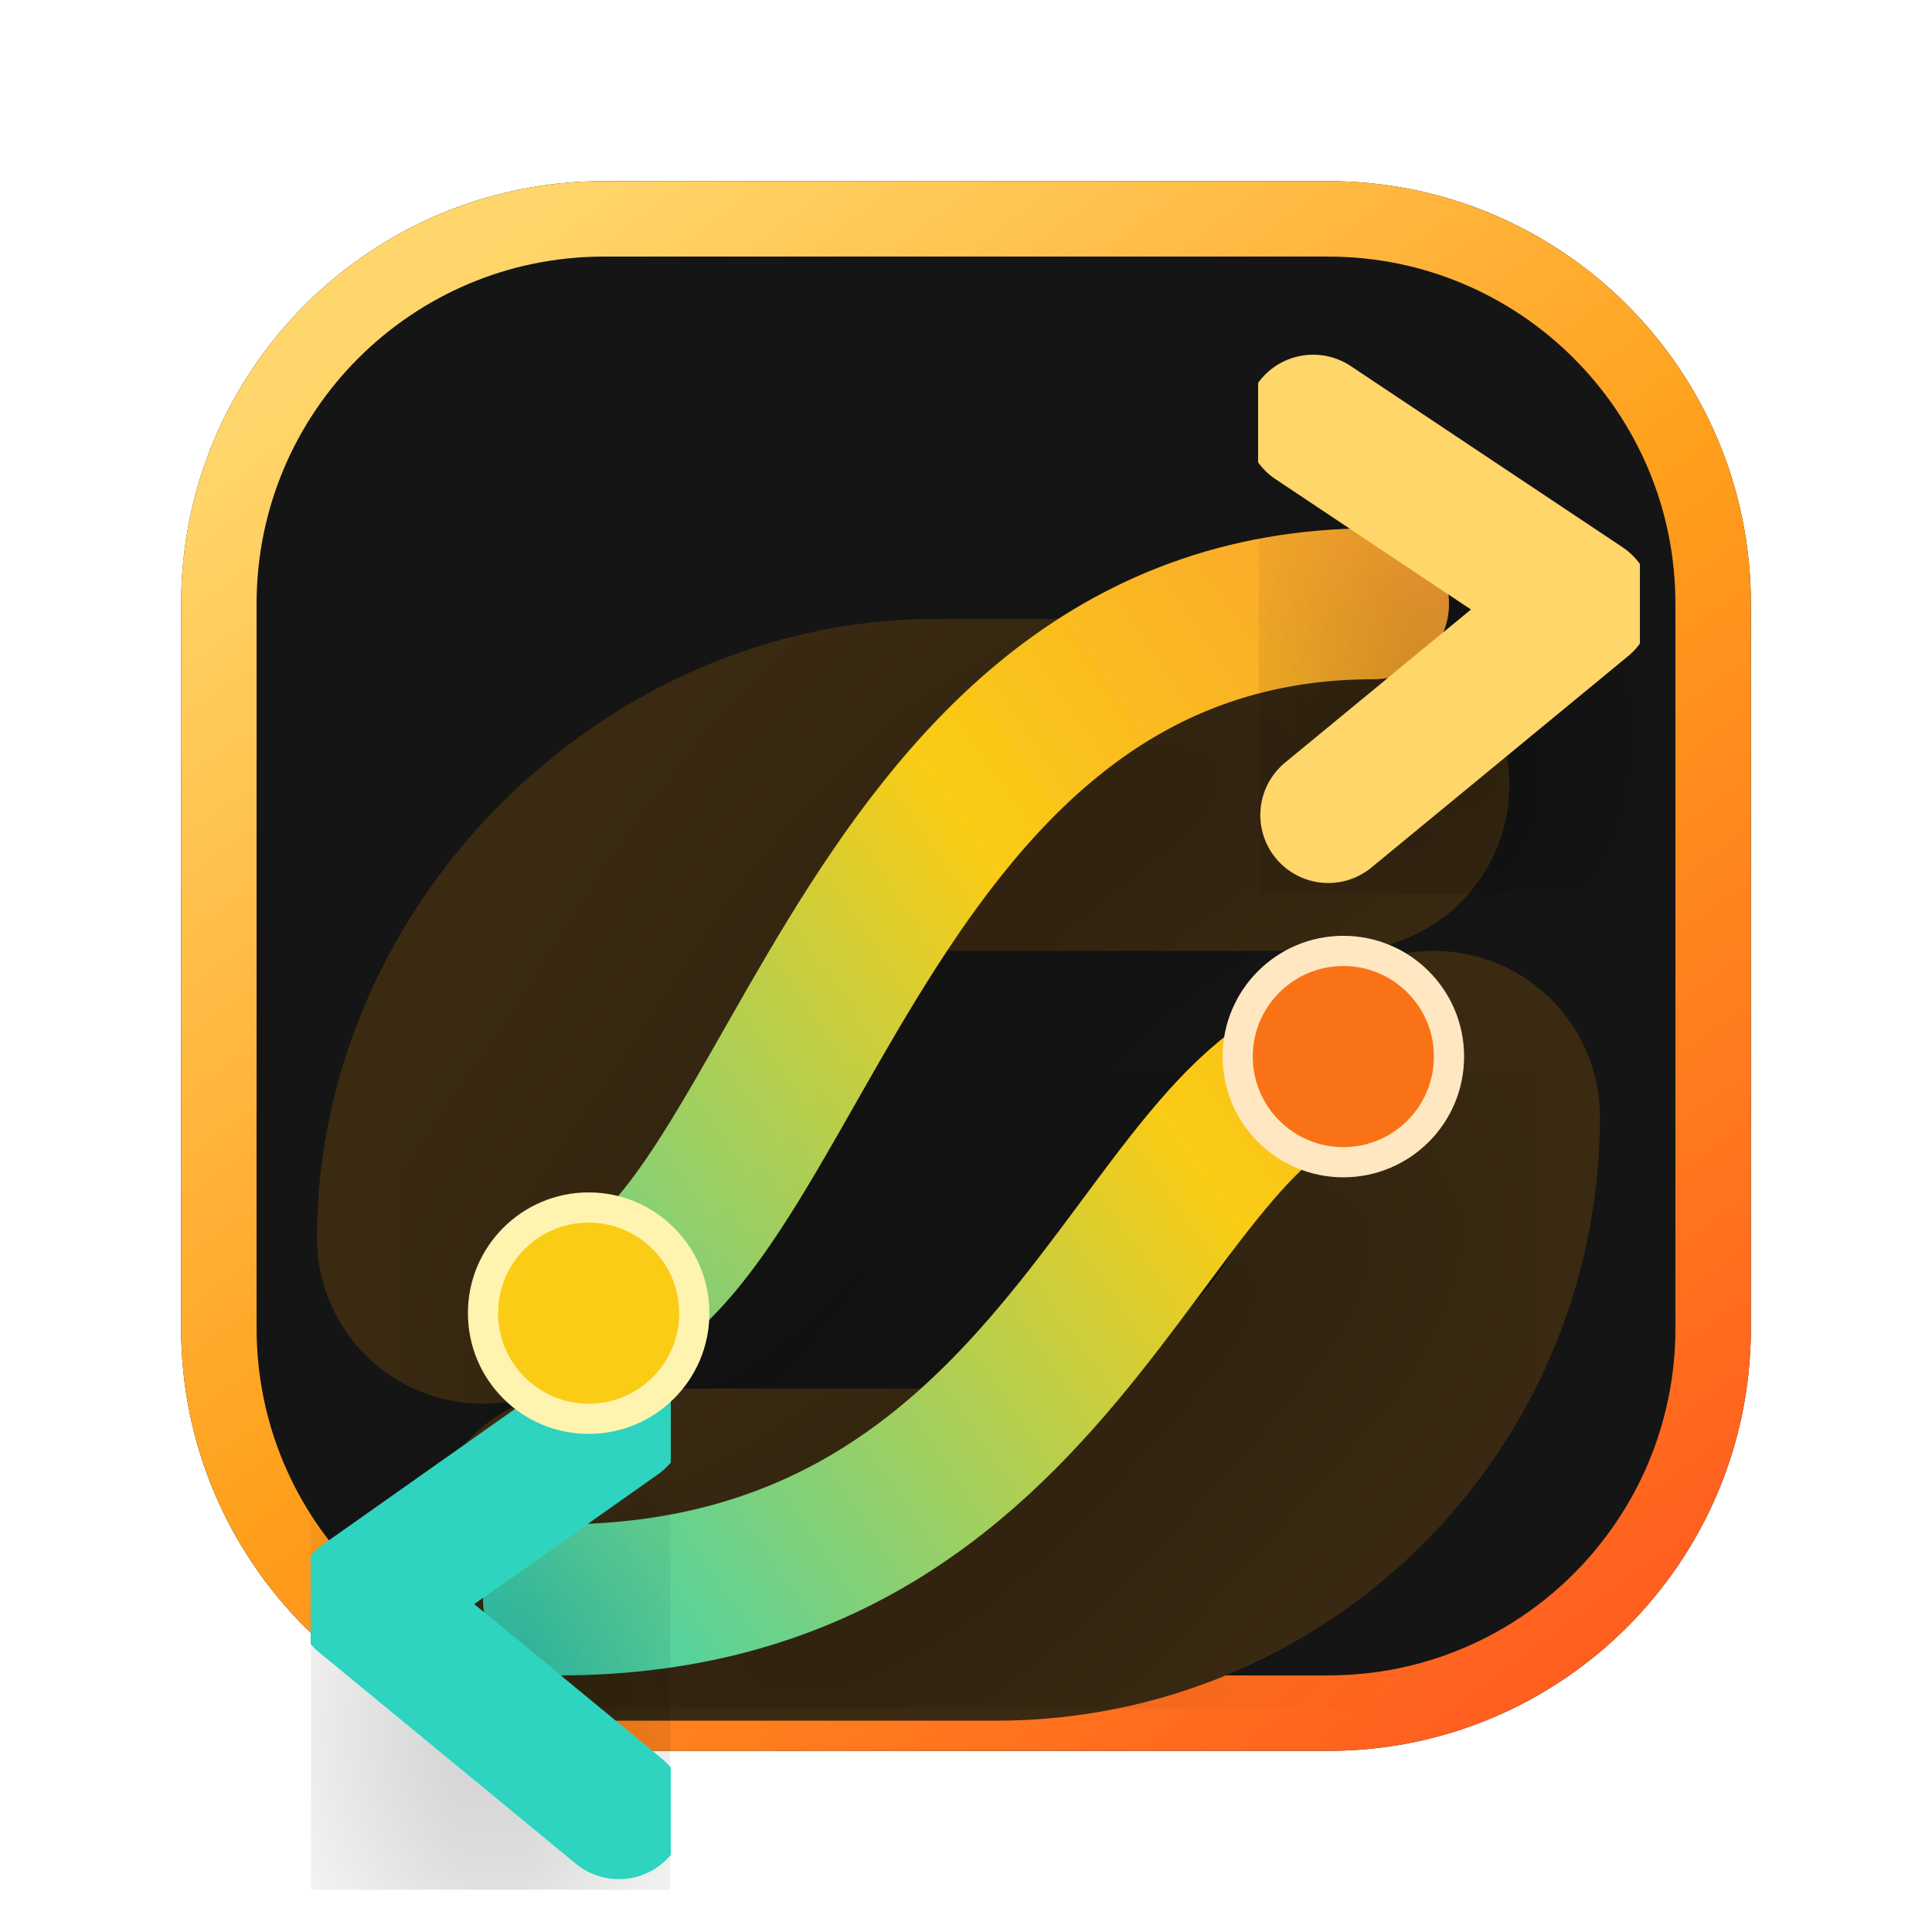
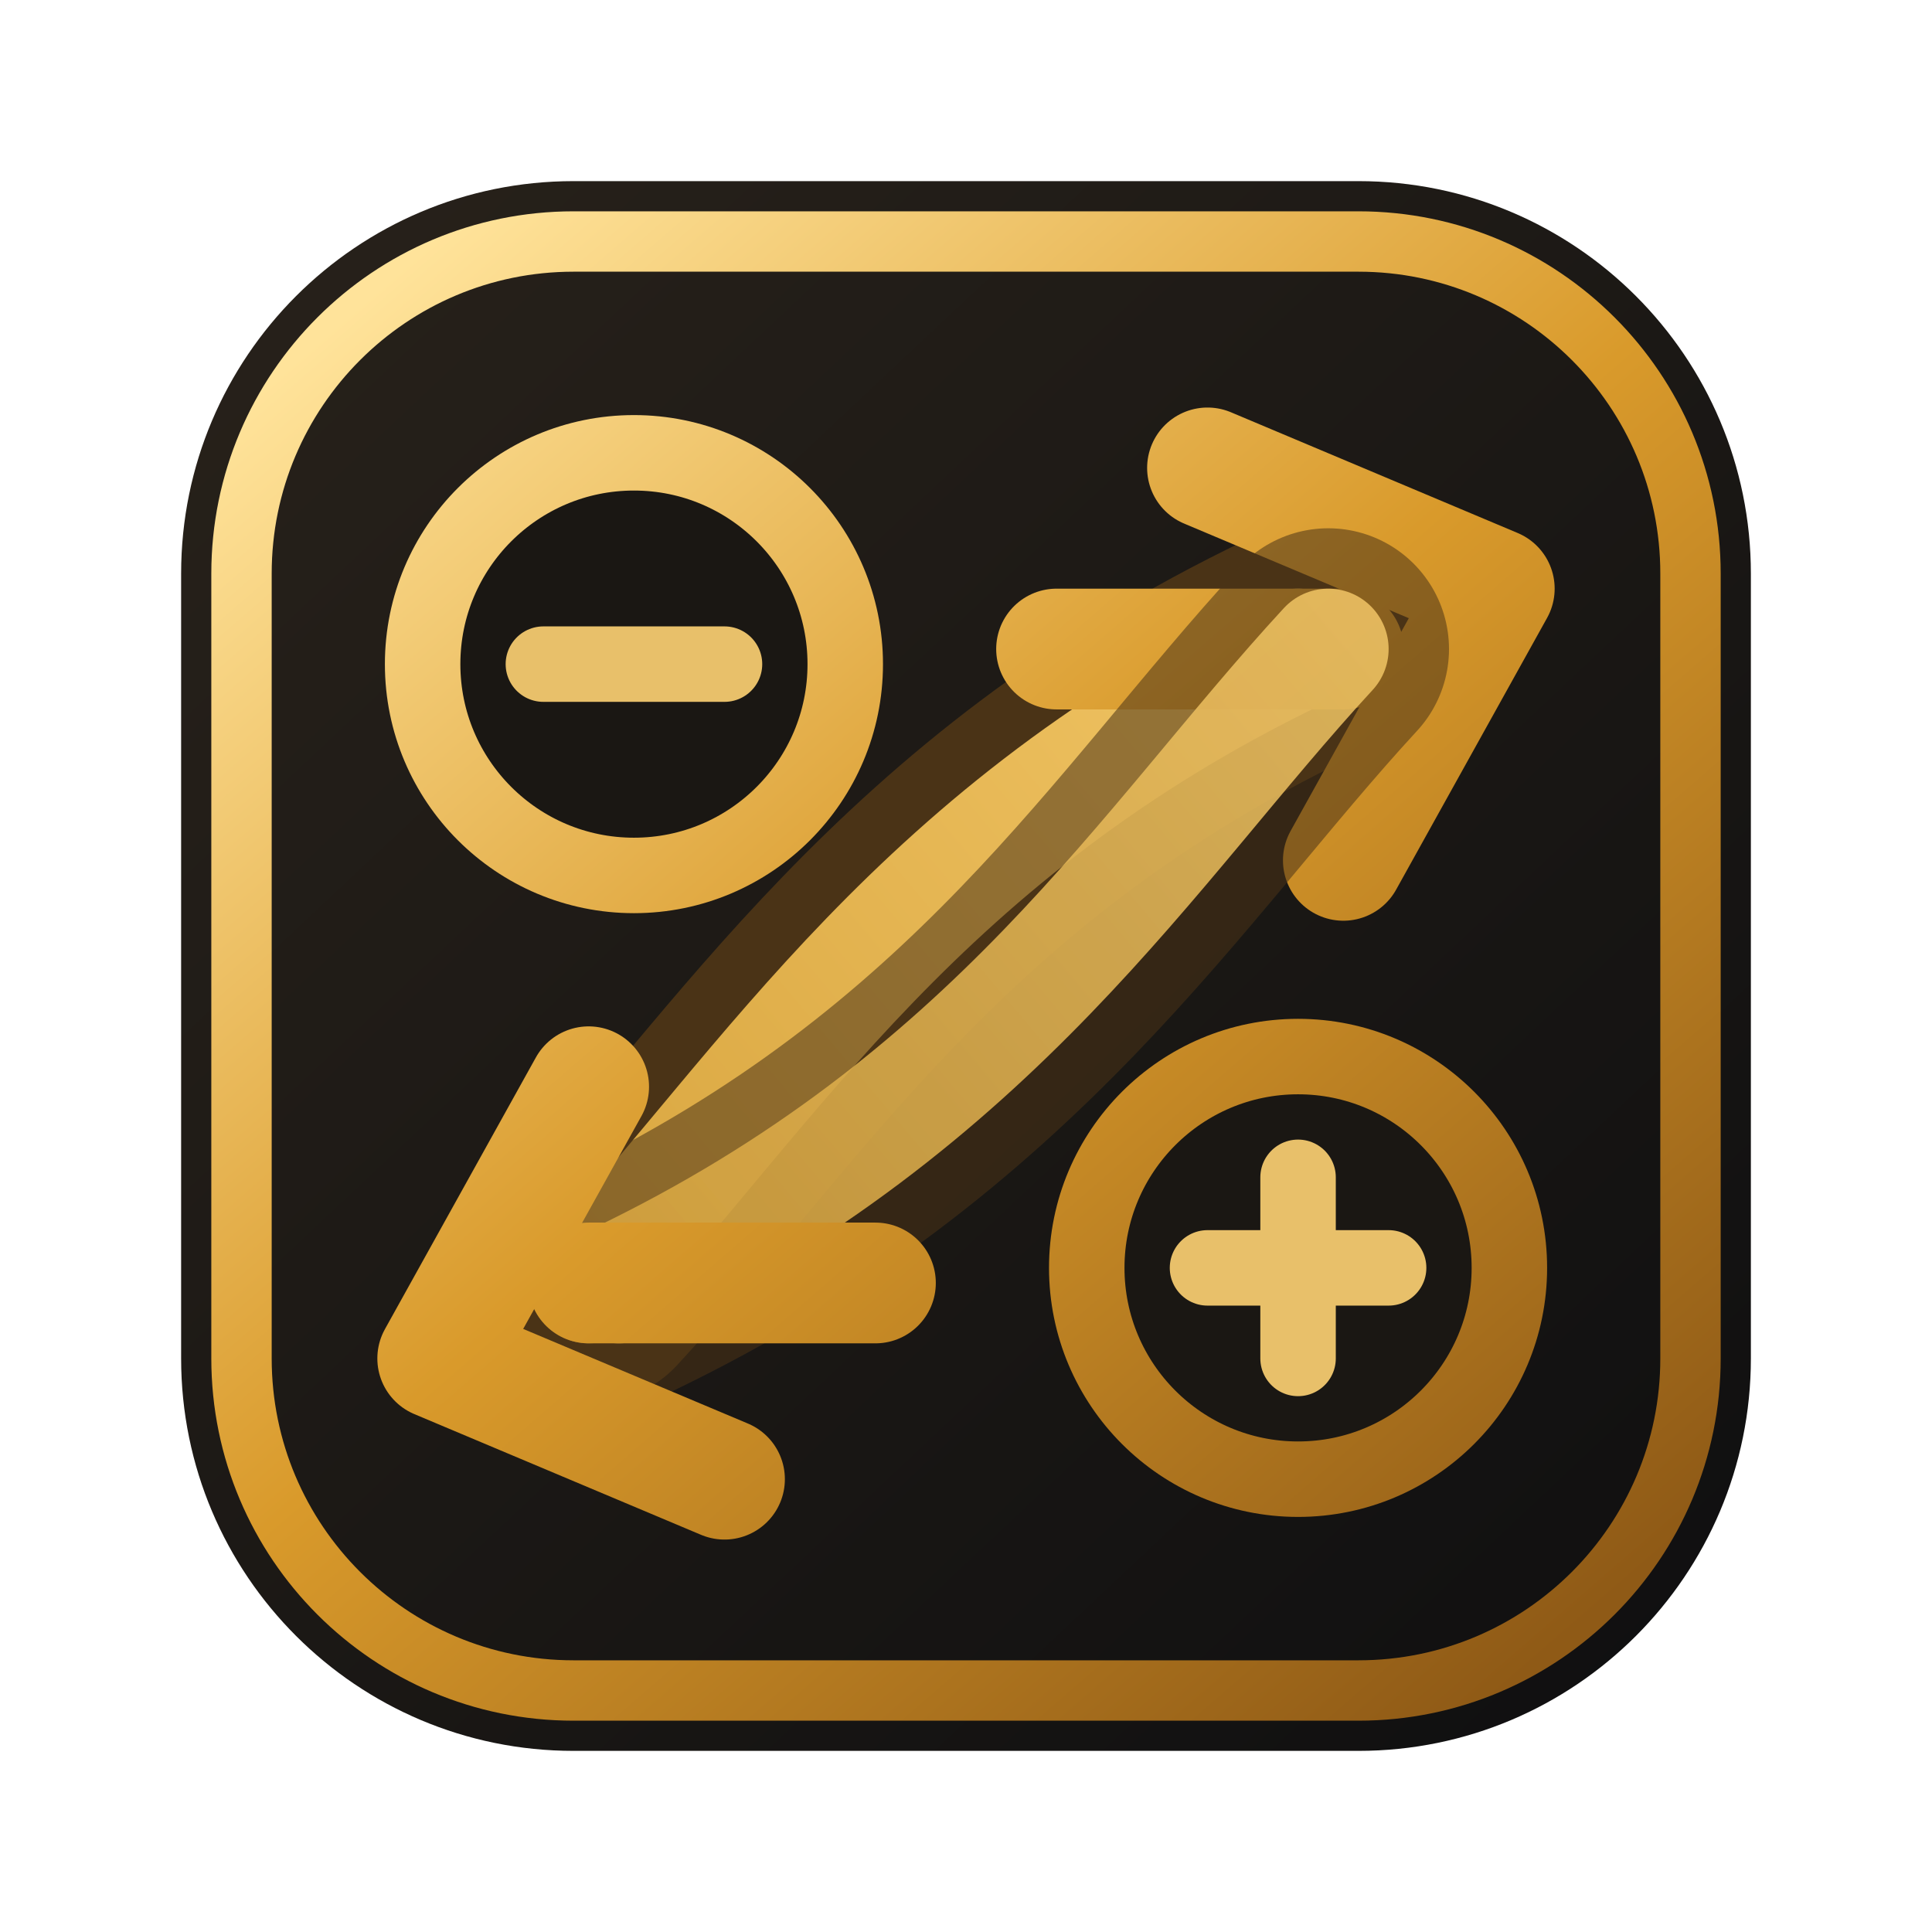
<svg xmlns="http://www.w3.org/2000/svg" width="128" height="128" viewBox="0 0 128 128" fill="none">
  <defs>
-     <linearGradient id="coin" x1="30" y1="18" x2="103" y2="116" gradientUnits="userSpaceOnUse">
-       <stop offset="0" stop-color="#FFD66B" />
-       <stop offset="0.48" stop-color="#FF9F1C" />
-       <stop offset="1" stop-color="#FF5A1F" />
+     <linearGradient id="bg" x1="18" y1="16" x2="112" y2="116" gradientUnits="userSpaceOnUse">
+       <stop offset="0" stop-color="#27211A" />
+       <stop offset="1" stop-color="#0F0F10" />
    </linearGradient>
-     <linearGradient id="line" x1="20" y1="94" x2="108" y2="34" gradientUnits="userSpaceOnUse">
-       <stop offset="0" stop-color="#2DD4BF" />
-       <stop offset="0.55" stop-color="#FACC15" />
-       <stop offset="1" stop-color="#FB923C" />
+     <linearGradient id="gold" x1="24" y1="20" x2="102" y2="110" gradientUnits="userSpaceOnUse">
+       <stop offset="0" stop-color="#FFE39A" />
+       <stop offset="0.48" stop-color="#D99A2B" />
+       <stop offset="1" stop-color="#8F5A16" />
    </linearGradient>
-     <filter id="glow" x="-20%" y="-20%" width="140%" height="140%" color-interpolation-filters="sRGB">
-       <feDropShadow dx="0" dy="0" stdDeviation="4" flood-color="#FFB800" flood-opacity="0.45" />
-       <feDropShadow dx="0" dy="8" stdDeviation="10" flood-color="#000000" flood-opacity="0.4" />
-     </filter>
+     <linearGradient id="line" x1="32" y1="90" x2="96" y2="36" gradientUnits="userSpaceOnUse">
+       <stop offset="0" stop-color="#D6A23B" />
+       <stop offset="1" stop-color="#F4C96A" />
+     </linearGradient>
  </defs>
-   <rect x="12" y="12" width="104" height="104" rx="28" fill="#151515" />
-   <rect x="14.5" y="14.5" width="99" height="99" rx="25.5" stroke="url(#coin)" stroke-width="5" />
-   <path d="M32 82C32 65.984 45.984 52 62 52H89" stroke="#3A2A12" stroke-width="22" stroke-linecap="round" />
-   <path d="M37 87C52.2 87 55.8 40 91 40" stroke="url(#line)" stroke-width="10" stroke-linecap="round" filter="url(#glow)" />
-   <path d="M87 28L105 40L88 54" stroke="#FFD66B" stroke-width="9" stroke-linecap="round" stroke-linejoin="round" filter="url(#glow)" />
-   <path d="M91 40H70" stroke="#FFD66B" stroke-width="9" stroke-linecap="round" filter="url(#glow)" />
-   <path d="M95 74C95 90.016 82.016 103 66 103H39" stroke="#3A2A12" stroke-width="22" stroke-linecap="round" />
-   <path d="M91 70C75.8 70 72.2 106 37 106" stroke="url(#line)" stroke-width="10" stroke-linecap="round" filter="url(#glow)" />
-   <path d="M41 94L24 106L41 120" stroke="#2DD4BF" stroke-width="9" stroke-linecap="round" stroke-linejoin="round" filter="url(#glow)" />
-   <path d="M37 106H58" stroke="#2DD4BF" stroke-width="9" stroke-linecap="round" filter="url(#glow)" />
-   <circle cx="39" cy="87" r="7" fill="#FACC15" stroke="#FFF3B0" stroke-width="2" />
-   <circle cx="89" cy="70" r="7" fill="#F97316" stroke="#FFE7C2" stroke-width="2" />
+   <rect x="12" y="12" width="104" height="104" rx="26" fill="url(#bg)" />
+   <rect x="16" y="16" width="96" height="96" rx="22" stroke="url(#gold)" stroke-width="4" />
+   <circle cx="42" cy="44" r="14" fill="#1A1713" stroke="url(#gold)" stroke-width="5" />
+   <circle cx="86" cy="84" r="14" fill="#1A1713" stroke="url(#gold)" stroke-width="5" />
+   <path d="M39 85C51 72 61 55 86 43" stroke="#4A3316" stroke-width="16" stroke-linecap="round" />
+   <path d="M39 85C51 72 61 55 86 43" stroke="url(#line)" stroke-width="8" stroke-linecap="round" />
+   <path d="M80 31L99 39L89 57" stroke="url(#gold)" stroke-width="8" stroke-linecap="round" stroke-linejoin="round" />
+   <path d="M89 43H70" stroke="url(#gold)" stroke-width="8" stroke-linecap="round" />
+   <path d="M88 43C76 56 66 73 41 85" stroke="#4A3316" stroke-width="16" stroke-linecap="round" opacity="0.55" />
+   <path d="M88 43C76 56 66 73 41 85" stroke="url(#line)" stroke-width="8" stroke-linecap="round" opacity="0.85" />
+   <path d="M48 98L29 90L39 72" stroke="url(#gold)" stroke-width="8" stroke-linecap="round" stroke-linejoin="round" />
+   <path d="M39 85H58" stroke="url(#gold)" stroke-width="8" stroke-linecap="round" />
+   <path d="M36 44H48" stroke="#E8C06A" stroke-width="5" stroke-linecap="round" />
+   <path d="M80 84H92" stroke="#E8C06A" stroke-width="5" stroke-linecap="round" />
+   <path d="M86 78V90" stroke="#E8C06A" stroke-width="5" stroke-linecap="round" />
</svg>
